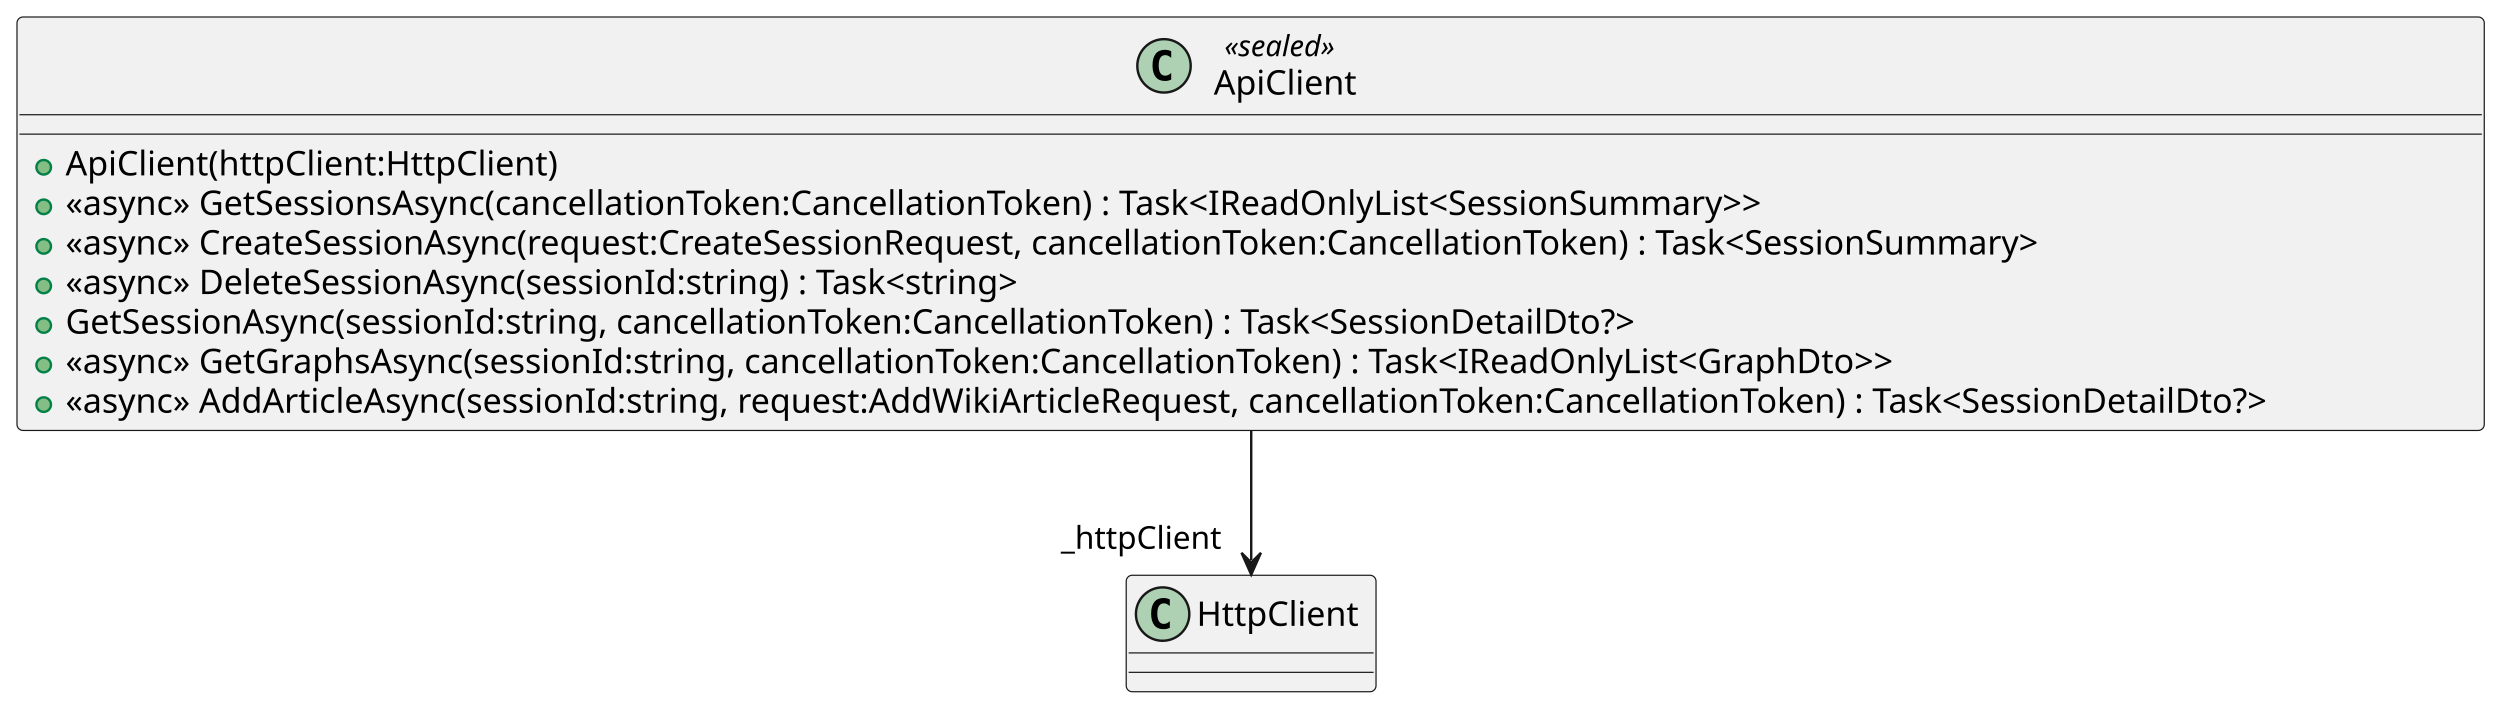
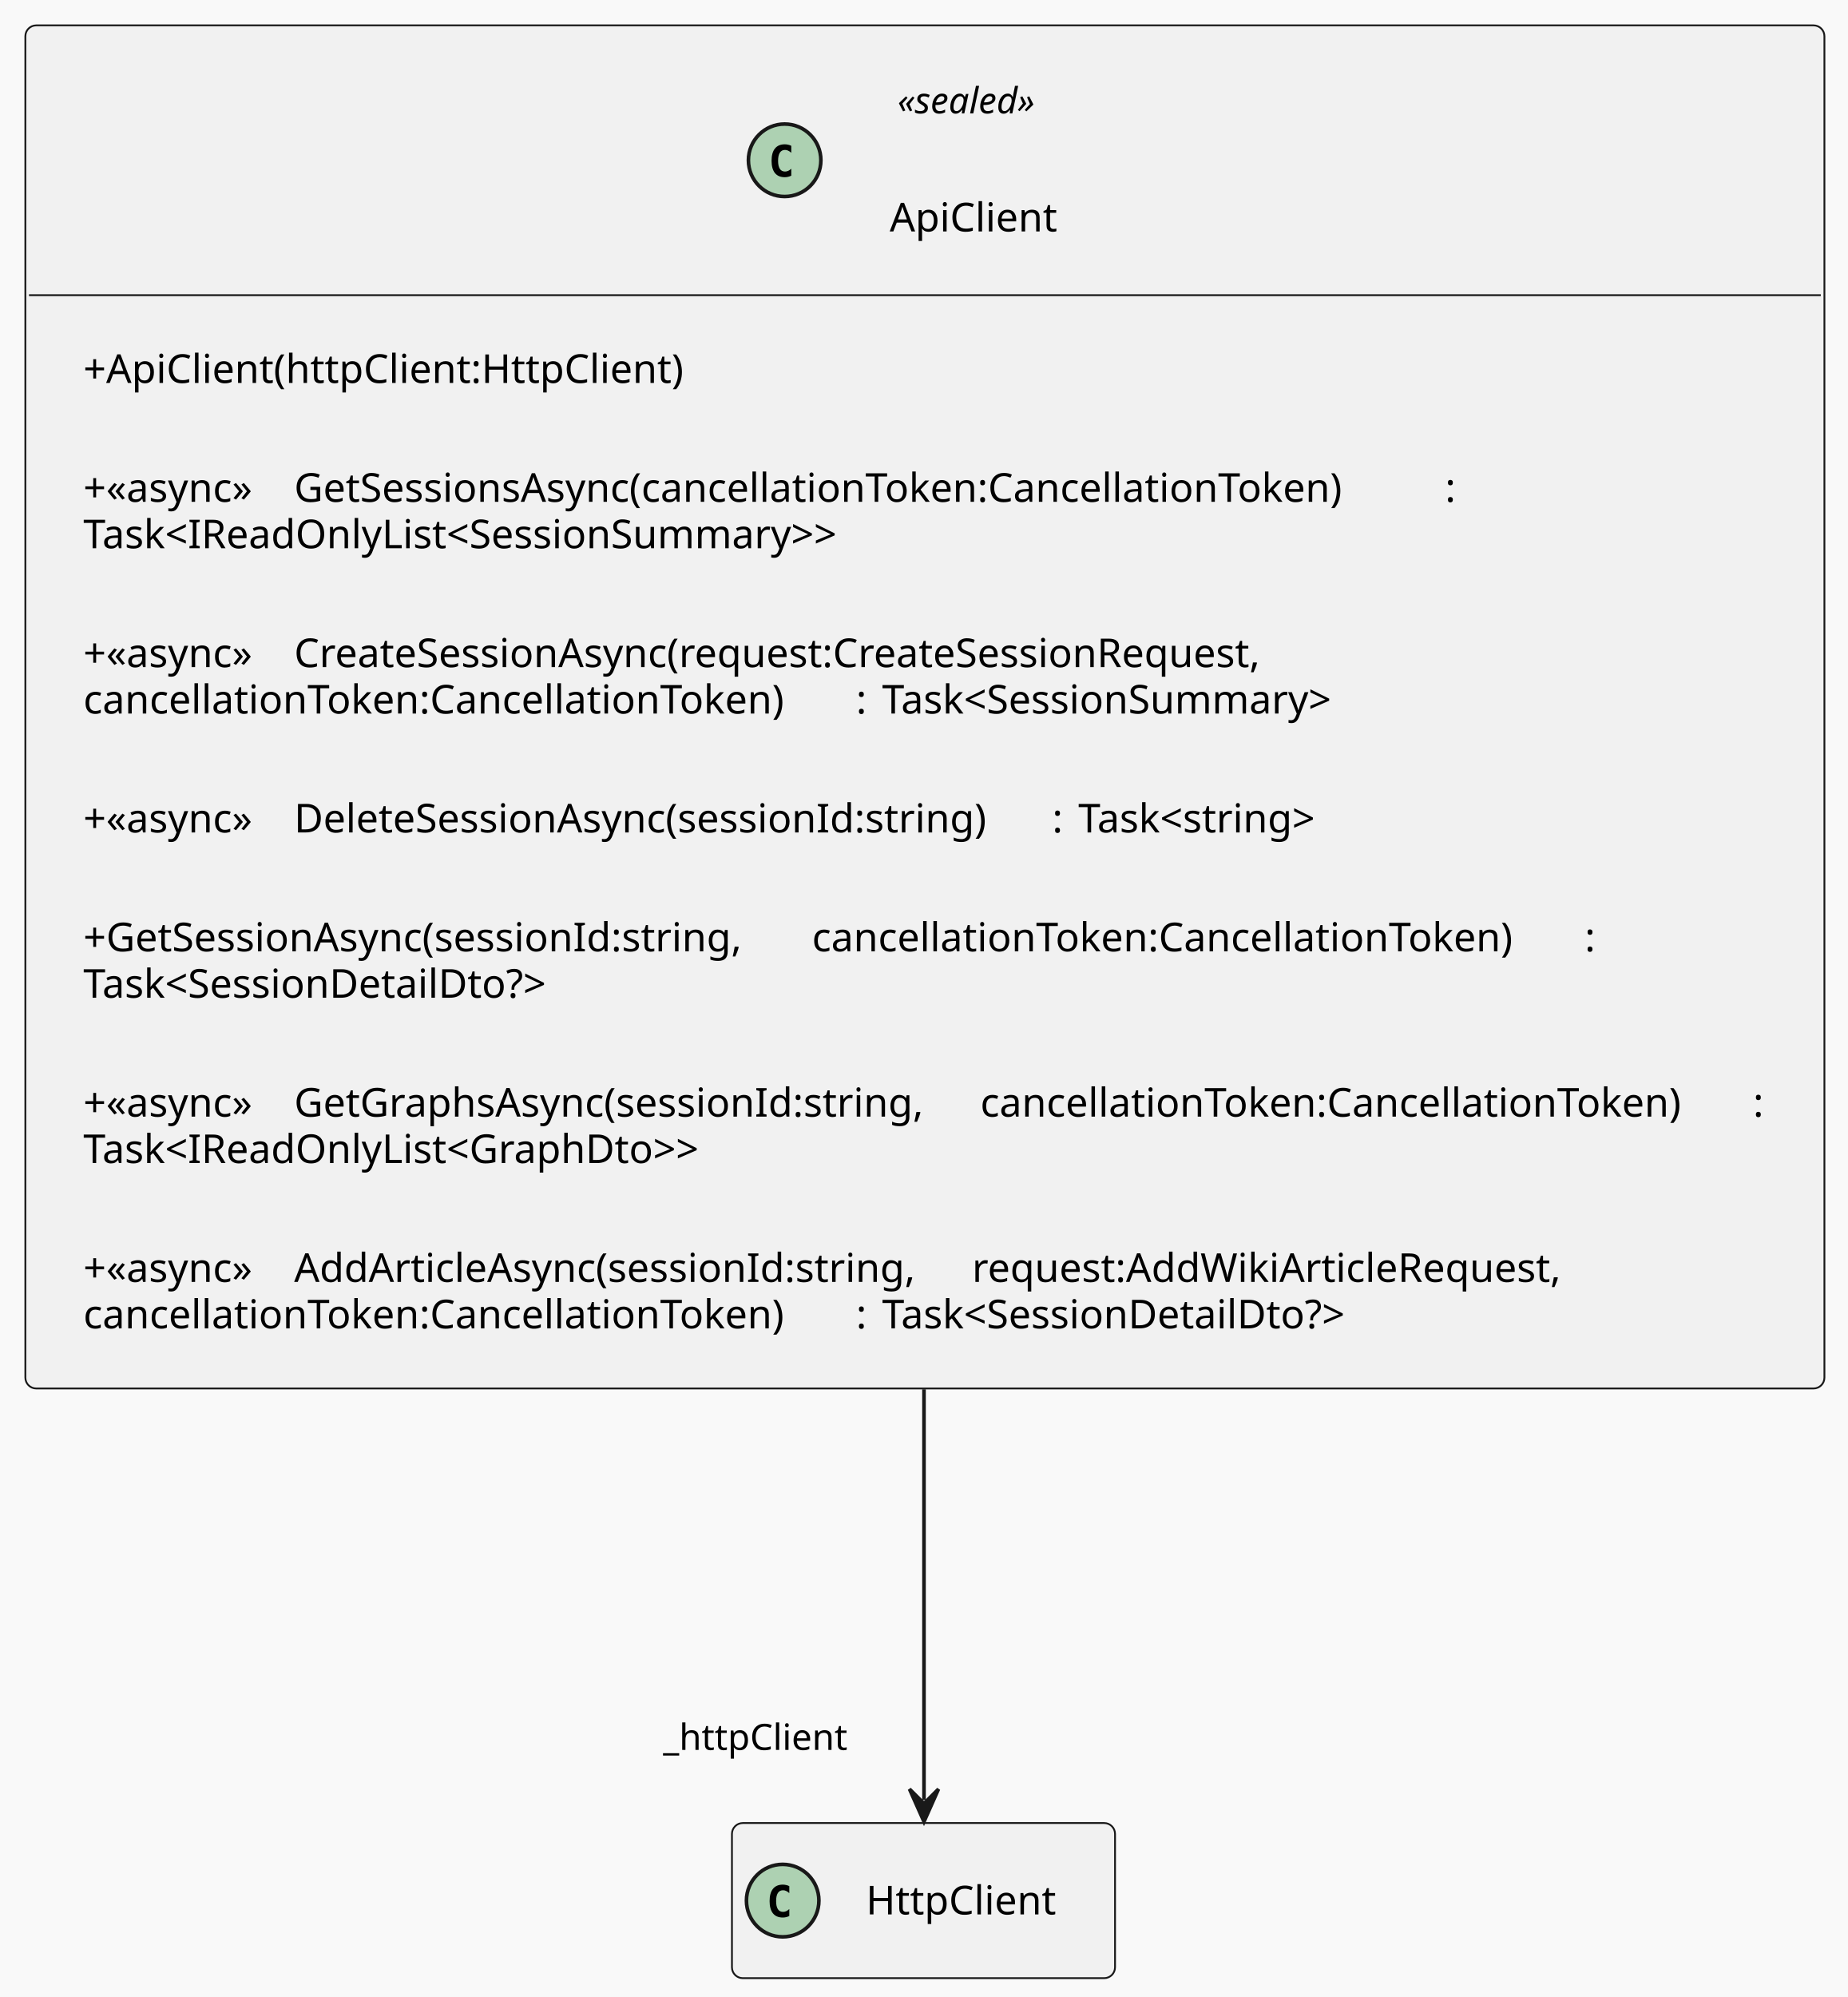
- <svg xmlns="http://www.w3.org/2000/svg" contentStyleType="text/css" data-diagram-type="CLASS" height="292px" preserveAspectRatio="none" style="width:1030px;height:292px;background:#FFFFFF;" version="1.1" viewBox="0 0 1030 292" width="1030px" zoomAndPan="magnify">
+ <svg xmlns="http://www.w3.org/2000/svg" contentStyleType="text/css" data-diagram-type="CLASS" height="551px" preserveAspectRatio="none" style="width:510px;height:551px;background:#F9F9F9;" version="1.1" viewBox="0 0 510 551" width="510px" zoomAndPan="magnify">
  <defs />
  <g>
-     <g class="entity" data-qualified-name="ApiClient" data-source-line="1" id="ent0002">
-       <rect fill="#F1F1F1" height="170.344" rx="2.5" ry="2.5" style="stroke:#181818;stroke-width:0.5;" width="1016.52" x="7" y="7" />
-       <ellipse cx="479.568" cy="27.133" fill="#ADD1B2" rx="11" ry="11" style="stroke:#181818;stroke-width:1;" />
-       <path d="M482.537,32.773 Q481.959,33.07 481.318,33.211 Q480.678,33.367 479.975,33.367 Q477.475,33.367 476.147,31.727 Q474.834,30.07 474.834,26.945 Q474.834,23.82 476.147,22.164 Q477.475,20.508 479.975,20.508 Q480.678,20.508 481.318,20.664 Q481.975,20.82 482.537,21.117 L482.537,23.836 Q481.912,23.258 481.318,22.992 Q480.725,22.711 480.1,22.711 Q478.756,22.711 478.068,23.789 Q477.381,24.852 477.381,26.945 Q477.381,29.039 478.068,30.117 Q478.756,31.18 480.1,31.18 Q480.725,31.18 481.318,30.914 Q481.912,30.633 482.537,30.055 L482.537,32.773 Z " fill="#000000" />
-       <text fill="#000000" font-family="sans-serif" font-size="12" font-style="italic" lengthAdjust="spacing" textLength="54.135" x="504.443" y="23.139">«sealed»</text>
-       <text fill="#000000" font-family="sans-serif" font-size="14" lengthAdjust="spacing" textLength="62.884" x="500.068" y="38.964">ApiClient</text>
-       <line style="stroke:#181818;stroke-width:0.5;" x1="8" x2="1022.52" y1="47.266" y2="47.266" />
-       <line style="stroke:#181818;stroke-width:0.5;" x1="8" x2="1022.52" y1="55.266" y2="55.266" />
-       <g data-visibility-modifier="PUBLIC_METHOD">
-         <ellipse cx="18" cy="68.914" fill="#84BE84" rx="3" ry="3" style="stroke:#038048;stroke-width:1;" />
-       </g>
-       <text fill="#000000" font-family="sans-serif" font-size="14" lengthAdjust="spacing" textLength="218.716" x="27" y="72.261">ApiClient(httpClient:HttpClient)</text>
-       <g data-visibility-modifier="PUBLIC_METHOD">
-         <ellipse cx="18" cy="85.211" fill="#84BE84" rx="3" ry="3" style="stroke:#038048;stroke-width:1;" />
-       </g>
-       <text fill="#000000" font-family="sans-serif" font-size="14" lengthAdjust="spacing" textLength="772.727" x="27" y="88.558">«async» GetSessionsAsync(cancellationToken:CancellationToken) : Task&lt;IReadOnlyList&lt;SessionSummary&gt;&gt;</text>
-       <g data-visibility-modifier="PUBLIC_METHOD">
-         <ellipse cx="18" cy="101.508" fill="#84BE84" rx="3" ry="3" style="stroke:#038048;stroke-width:1;" />
-       </g>
-       <text fill="#000000" font-family="sans-serif" font-size="14" lengthAdjust="spacing" textLength="892.254" x="27" y="104.855">«async» CreateSessionAsync(request:CreateSessionRequest, cancellationToken:CancellationToken) : Task&lt;SessionSummary&gt;</text>
-       <g data-visibility-modifier="PUBLIC_METHOD">
-         <ellipse cx="18" cy="117.805" fill="#84BE84" rx="3" ry="3" style="stroke:#038048;stroke-width:1;" />
-       </g>
-       <text fill="#000000" font-family="sans-serif" font-size="14" lengthAdjust="spacing" textLength="433.918" x="27" y="121.151">«async» DeleteSessionAsync(sessionId:string) : Task&lt;string&gt;</text>
-       <g data-visibility-modifier="PUBLIC_METHOD">
-         <ellipse cx="18" cy="134.102" fill="#84BE84" rx="3" ry="3" style="stroke:#038048;stroke-width:1;" />
-       </g>
-       <text fill="#000000" font-family="sans-serif" font-size="14" lengthAdjust="spacing" textLength="707.684" x="27" y="137.448">GetSessionAsync(sessionId:string, cancellationToken:CancellationToken) : Task&lt;SessionDetailDto?&gt;</text>
-       <g data-visibility-modifier="PUBLIC_METHOD">
-         <ellipse cx="18" cy="150.398" fill="#84BE84" rx="3" ry="3" style="stroke:#038048;stroke-width:1;" />
-       </g>
-       <text fill="#000000" font-family="sans-serif" font-size="14" lengthAdjust="spacing" textLength="827.606" x="27" y="153.745">«async» GetGraphsAsync(sessionId:string, cancellationToken:CancellationToken) : Task&lt;IReadOnlyList&lt;GraphDto&gt;&gt;</text>
-       <g data-visibility-modifier="PUBLIC_METHOD">
-         <ellipse cx="18" cy="166.695" fill="#84BE84" rx="3" ry="3" style="stroke:#038048;stroke-width:1;" />
-       </g>
-       <text fill="#000000" font-family="sans-serif" font-size="14" lengthAdjust="spacing" textLength="990.52" x="27" y="170.042">«async» AddArticleAsync(sessionId:string, request:AddWikiArticleRequest, cancellationToken:CancellationToken) : Task&lt;SessionDetailDto?&gt;</text>
+     <rect fill="#F9F9F9" height="551" style="stroke:none;stroke-width:1;" width="510" x="0" y="0" />
+     <g class="entity" data-qualified-name="ApiClient" data-source-line="20" id="ent0002">
+       <rect fill="#F1F1F1" height="376.102" rx="3" ry="3" style="stroke:#181818;stroke-width:0.5;" width="496.498" x="7" y="7" />
+       <ellipse cx="216.544" cy="44.223" fill="#ADD1B2" rx="10" ry="10" style="stroke:#181818;stroke-width:1;" />
+       <path d="M218.373,48.473 Q217.966,48.676 217.513,48.785 Q217.06,48.895 216.576,48.895 Q214.794,48.895 213.857,47.738 Q212.935,46.566 212.935,44.363 Q212.935,42.145 213.857,40.988 Q214.794,39.816 216.576,39.816 Q217.06,39.816 217.513,39.926 Q217.982,40.02 218.373,40.238 L218.373,42.16 Q217.935,41.754 217.513,41.566 Q217.091,41.363 216.654,41.363 Q215.701,41.363 215.216,42.129 Q214.732,42.879 214.732,44.363 Q214.732,45.832 215.216,46.582 Q215.701,47.332 216.654,47.332 Q217.091,47.332 217.513,47.145 Q217.935,46.957 218.373,46.551 L218.373,48.473 Z " fill="#000000" />
+       <text fill="#000000" font-family="sans-serif" font-size="10" font-style="italic" lengthAdjust="spacing" textLength="45.112" x="247.693" y="31.282">«sealed»</text>
+       <text fill="#000000" font-family="sans-serif" font-size="11" lengthAdjust="spacing" textLength="49.409" x="245.544" y="63.851">ApiClient</text>
+       <line style="stroke:#181818;stroke-width:0.5;" x1="8" x2="502.498" y1="81.445" y2="81.445" />
+       <text fill="#000000" font-family="sans-serif" font-size="11" lengthAdjust="spacing" textLength="181.065" x="23" y="105.656">+ApiClient(httpClient:HttpClient)</text>
+       <text fill="#000000" font-family="sans-serif" font-size="11" lengthAdjust="spacing" textLength="54.678" x="23" y="138.46">+«async»</text>
+       <text fill="#000000" font-family="sans-serif" font-size="11" lengthAdjust="spacing" textLength="3.497" x="77.678" y="138.46"> </text>
+       <text fill="#000000" font-family="sans-serif" font-size="11" lengthAdjust="spacing" textLength="314.128" x="81.174" y="138.46">GetSessionsAsync(cancellationToken:CancellationToken)</text>
+       <text fill="#000000" font-family="sans-serif" font-size="11" lengthAdjust="spacing" textLength="3.497" x="395.303" y="138.46"> </text>
+       <text fill="#000000" font-family="sans-serif" font-size="11" lengthAdjust="spacing" textLength="3.706" x="398.799" y="138.46">:</text>
+       <text fill="#000000" font-family="sans-serif" font-size="11" lengthAdjust="spacing" textLength="233.358" x="23" y="151.265">Task&lt;IReadOnlyList&lt;SessionSummary&gt;&gt;</text>
+       <text fill="#000000" font-family="sans-serif" font-size="11" lengthAdjust="spacing" textLength="54.678" x="23" y="184.07">+«async»</text>
+       <text fill="#000000" font-family="sans-serif" font-size="11" lengthAdjust="spacing" textLength="3.497" x="77.678" y="184.07"> </text>
+       <text fill="#000000" font-family="sans-serif" font-size="11" lengthAdjust="spacing" textLength="289.035" x="81.174" y="184.07">CreateSessionAsync(request:CreateSessionRequest,</text>
+       <text fill="#000000" font-family="sans-serif" font-size="11" lengthAdjust="spacing" textLength="209.747" x="23" y="196.875">cancellationToken:CancellationToken)</text>
+       <text fill="#000000" font-family="sans-serif" font-size="11" lengthAdjust="spacing" textLength="3.497" x="232.747" y="196.875"> </text>
+       <text fill="#000000" font-family="sans-serif" font-size="11" lengthAdjust="spacing" textLength="3.706" x="236.243" y="196.875">:</text>
+       <text fill="#000000" font-family="sans-serif" font-size="11" lengthAdjust="spacing" textLength="3.497" x="239.949" y="196.875"> </text>
+       <text fill="#000000" font-family="sans-serif" font-size="11" lengthAdjust="spacing" textLength="139.122" x="243.446" y="196.875">Task&lt;SessionSummary&gt;</text>
+       <text fill="#000000" font-family="sans-serif" font-size="11" lengthAdjust="spacing" textLength="54.678" x="23" y="229.679">+«async»</text>
+       <text fill="#000000" font-family="sans-serif" font-size="11" lengthAdjust="spacing" textLength="3.497" x="77.678" y="229.679"> </text>
+       <text fill="#000000" font-family="sans-serif" font-size="11" lengthAdjust="spacing" textLength="205.708" x="81.174" y="229.679">DeleteSessionAsync(sessionId:string)</text>
+       <text fill="#000000" font-family="sans-serif" font-size="11" lengthAdjust="spacing" textLength="3.497" x="286.882" y="229.679"> </text>
+       <text fill="#000000" font-family="sans-serif" font-size="11" lengthAdjust="spacing" textLength="3.706" x="290.378" y="229.679">:</text>
+       <text fill="#000000" font-family="sans-serif" font-size="11" lengthAdjust="spacing" textLength="3.497" x="294.084" y="229.679"> </text>
+       <text fill="#000000" font-family="sans-serif" font-size="11" lengthAdjust="spacing" textLength="75.571" x="297.581" y="229.679">Task&lt;string&gt;</text>
+       <text fill="#000000" font-family="sans-serif" font-size="11" lengthAdjust="spacing" textLength="197.592" x="23" y="262.484">+GetSessionAsync(sessionId:string,</text>
+       <text fill="#000000" font-family="sans-serif" font-size="11" lengthAdjust="spacing" textLength="3.497" x="220.592" y="262.484"> </text>
+       <text fill="#000000" font-family="sans-serif" font-size="11" lengthAdjust="spacing" textLength="209.747" x="224.088" y="262.484">cancellationToken:CancellationToken)</text>
+       <text fill="#000000" font-family="sans-serif" font-size="11" lengthAdjust="spacing" textLength="3.497" x="433.835" y="262.484"> </text>
+       <text fill="#000000" font-family="sans-serif" font-size="11" lengthAdjust="spacing" textLength="3.706" x="437.332" y="262.484">:</text>
+       <text fill="#000000" font-family="sans-serif" font-size="11" lengthAdjust="spacing" textLength="143.72" x="23" y="275.289">Task&lt;SessionDetailDto?&gt;</text>
+       <text fill="#000000" font-family="sans-serif" font-size="11" lengthAdjust="spacing" textLength="54.678" x="23" y="308.093">+«async»</text>
+       <text fill="#000000" font-family="sans-serif" font-size="11" lengthAdjust="spacing" textLength="3.497" x="77.678" y="308.093"> </text>
+       <text fill="#000000" font-family="sans-serif" font-size="11" lengthAdjust="spacing" textLength="185.877" x="81.174" y="308.093">GetGraphsAsync(sessionId:string,</text>
+       <text fill="#000000" font-family="sans-serif" font-size="11" lengthAdjust="spacing" textLength="3.497" x="267.052" y="308.093"> </text>
+       <text fill="#000000" font-family="sans-serif" font-size="11" lengthAdjust="spacing" textLength="209.747" x="270.548" y="308.093">cancellationToken:CancellationToken)</text>
+       <text fill="#000000" font-family="sans-serif" font-size="11" lengthAdjust="spacing" textLength="3.497" x="480.295" y="308.093"> </text>
+       <text fill="#000000" font-family="sans-serif" font-size="11" lengthAdjust="spacing" textLength="3.706" x="483.791" y="308.093">:</text>
+       <text fill="#000000" font-family="sans-serif" font-size="11" lengthAdjust="spacing" textLength="191.485" x="23" y="320.898">Task&lt;IReadOnlyList&lt;GraphDto&gt;&gt;</text>
+       <text fill="#000000" font-family="sans-serif" font-size="11" lengthAdjust="spacing" textLength="54.678" x="23" y="353.703">+«async»</text>
+       <text fill="#000000" font-family="sans-serif" font-size="11" lengthAdjust="spacing" textLength="3.497" x="77.678" y="353.703"> </text>
+       <text fill="#000000" font-family="sans-serif" font-size="11" lengthAdjust="spacing" textLength="183.579" x="81.174" y="353.703">AddArticleAsync(sessionId:string,</text>
+       <text fill="#000000" font-family="sans-serif" font-size="11" lengthAdjust="spacing" textLength="3.497" x="264.753" y="353.703"> </text>
+       <text fill="#000000" font-family="sans-serif" font-size="11" lengthAdjust="spacing" textLength="174.571" x="268.25" y="353.703">request:AddWikiArticleRequest,</text>
+       <text fill="#000000" font-family="sans-serif" font-size="11" lengthAdjust="spacing" textLength="209.747" x="23" y="366.507">cancellationToken:CancellationToken)</text>
+       <text fill="#000000" font-family="sans-serif" font-size="11" lengthAdjust="spacing" textLength="3.497" x="232.747" y="366.507"> </text>
+       <text fill="#000000" font-family="sans-serif" font-size="11" lengthAdjust="spacing" textLength="3.706" x="236.243" y="366.507">:</text>
+       <text fill="#000000" font-family="sans-serif" font-size="11" lengthAdjust="spacing" textLength="3.497" x="239.949" y="366.507"> </text>
+       <text fill="#000000" font-family="sans-serif" font-size="11" lengthAdjust="spacing" textLength="143.72" x="243.446" y="366.507">Task&lt;SessionDetailDto?&gt;</text>
    </g>
-     <g class="entity" data-qualified-name="HttpClient" data-source-line="10" id="ent0003">
-       <rect fill="#F1F1F1" height="48" rx="2.5" ry="2.5" style="stroke:#181818;stroke-width:0.5;" width="102.923" x="464" y="237" />
-       <ellipse cx="479" cy="253" fill="#ADD1B2" rx="11" ry="11" style="stroke:#181818;stroke-width:1;" />
-       <path d="M481.969,258.641 Q481.391,258.938 480.75,259.078 Q480.109,259.234 479.406,259.234 Q476.906,259.234 475.578,257.594 Q474.266,255.938 474.266,252.812 Q474.266,249.688 475.578,248.031 Q476.906,246.375 479.406,246.375 Q480.109,246.375 480.75,246.531 Q481.406,246.688 481.969,246.984 L481.969,249.703 Q481.344,249.125 480.75,248.859 Q480.156,248.578 479.531,248.578 Q478.188,248.578 477.5,249.656 Q476.812,250.719 476.812,252.812 Q476.812,254.906 477.5,255.984 Q478.188,257.047 479.531,257.047 Q480.156,257.047 480.75,256.781 Q481.344,256.5 481.969,255.922 L481.969,258.641 Z " fill="#000000" />
-       <text fill="#000000" font-family="sans-serif" font-size="14" lengthAdjust="spacing" textLength="70.923" x="493" y="257.847">HttpClient</text>
-       <line style="stroke:#181818;stroke-width:0.5;" x1="465" x2="565.923" y1="269" y2="269" />
-       <line style="stroke:#181818;stroke-width:0.5;" x1="465" x2="565.923" y1="277" y2="277" />
+     <g class="entity" data-qualified-name="HttpClient" data-source-line="29" id="ent0003">
+       <rect fill="#F1F1F1" height="42.805" rx="3" ry="3" style="stroke:#181818;stroke-width:0.5;" width="105.725" x="202" y="503" />
+       <ellipse cx="216" cy="524.402" fill="#ADD1B2" rx="10" ry="10" style="stroke:#181818;stroke-width:1;" />
+       <path d="M217.828,528.652 Q217.422,528.856 216.969,528.965 Q216.516,529.074 216.031,529.074 Q214.25,529.074 213.312,527.918 Q212.391,526.746 212.391,524.543 Q212.391,522.324 213.312,521.168 Q214.25,519.996 216.031,519.996 Q216.516,519.996 216.969,520.106 Q217.438,520.199 217.828,520.418 L217.828,522.34 Q217.391,521.934 216.969,521.746 Q216.547,521.543 216.109,521.543 Q215.156,521.543 214.672,522.309 Q214.188,523.059 214.188,524.543 Q214.188,526.012 214.672,526.762 Q215.156,527.512 216.109,527.512 Q216.547,527.512 216.969,527.324 Q217.391,527.137 217.828,526.731 L217.828,528.652 Z " fill="#000000" />
+       <text fill="#000000" font-family="sans-serif" font-size="11" lengthAdjust="spacing" textLength="55.725" x="239" y="528.21">HttpClient</text>
    </g>
-     <g class="link" data-entity-1="ent0002" data-entity-2="ent0003" data-link-type="dependency" data-source-line="10" id="lnk4">
-       <path codeLine="10" d="M515.5,177.48 C515.5,199.32 515.5,215.08 515.5,230.76" fill="none" id="ApiClient-to-HttpClient" style="stroke:#181818;stroke-width:1;" />
-       <polygon fill="#181818" points="515.5,236.76,519.5,227.76,515.5,231.76,511.5,227.76,515.5,236.76" style="stroke:#181818;stroke-width:1;" />
-       <text fill="#000000" font-family="sans-serif" font-size="13" lengthAdjust="spacing" textLength="70.821" x="437.078" y="226.107">_httpClient</text>
+     <g class="link" data-entity-1="ent0002" data-entity-2="ent0003" data-link-type="dependency" data-source-line="29" id="lnk4">
+       <path codeLine="29" d="M255,383.33 C255,431.48 255,470.88 255,496.63" fill="none" id="ApiClient-to-HttpClient" style="stroke:#191919;stroke-width:1;" />
+       <polygon fill="#191919" points="255,502.63,259,493.63,255,497.63,251,493.63,255,502.63" style="stroke:#191919;stroke-width:1;" />
+       <text fill="#000000" font-family="sans-serif" font-size="10" lengthAdjust="spacing" textLength="54.477" x="182.988" y="482.829">_httpClient</text>
    </g>
  </g>
</svg>
